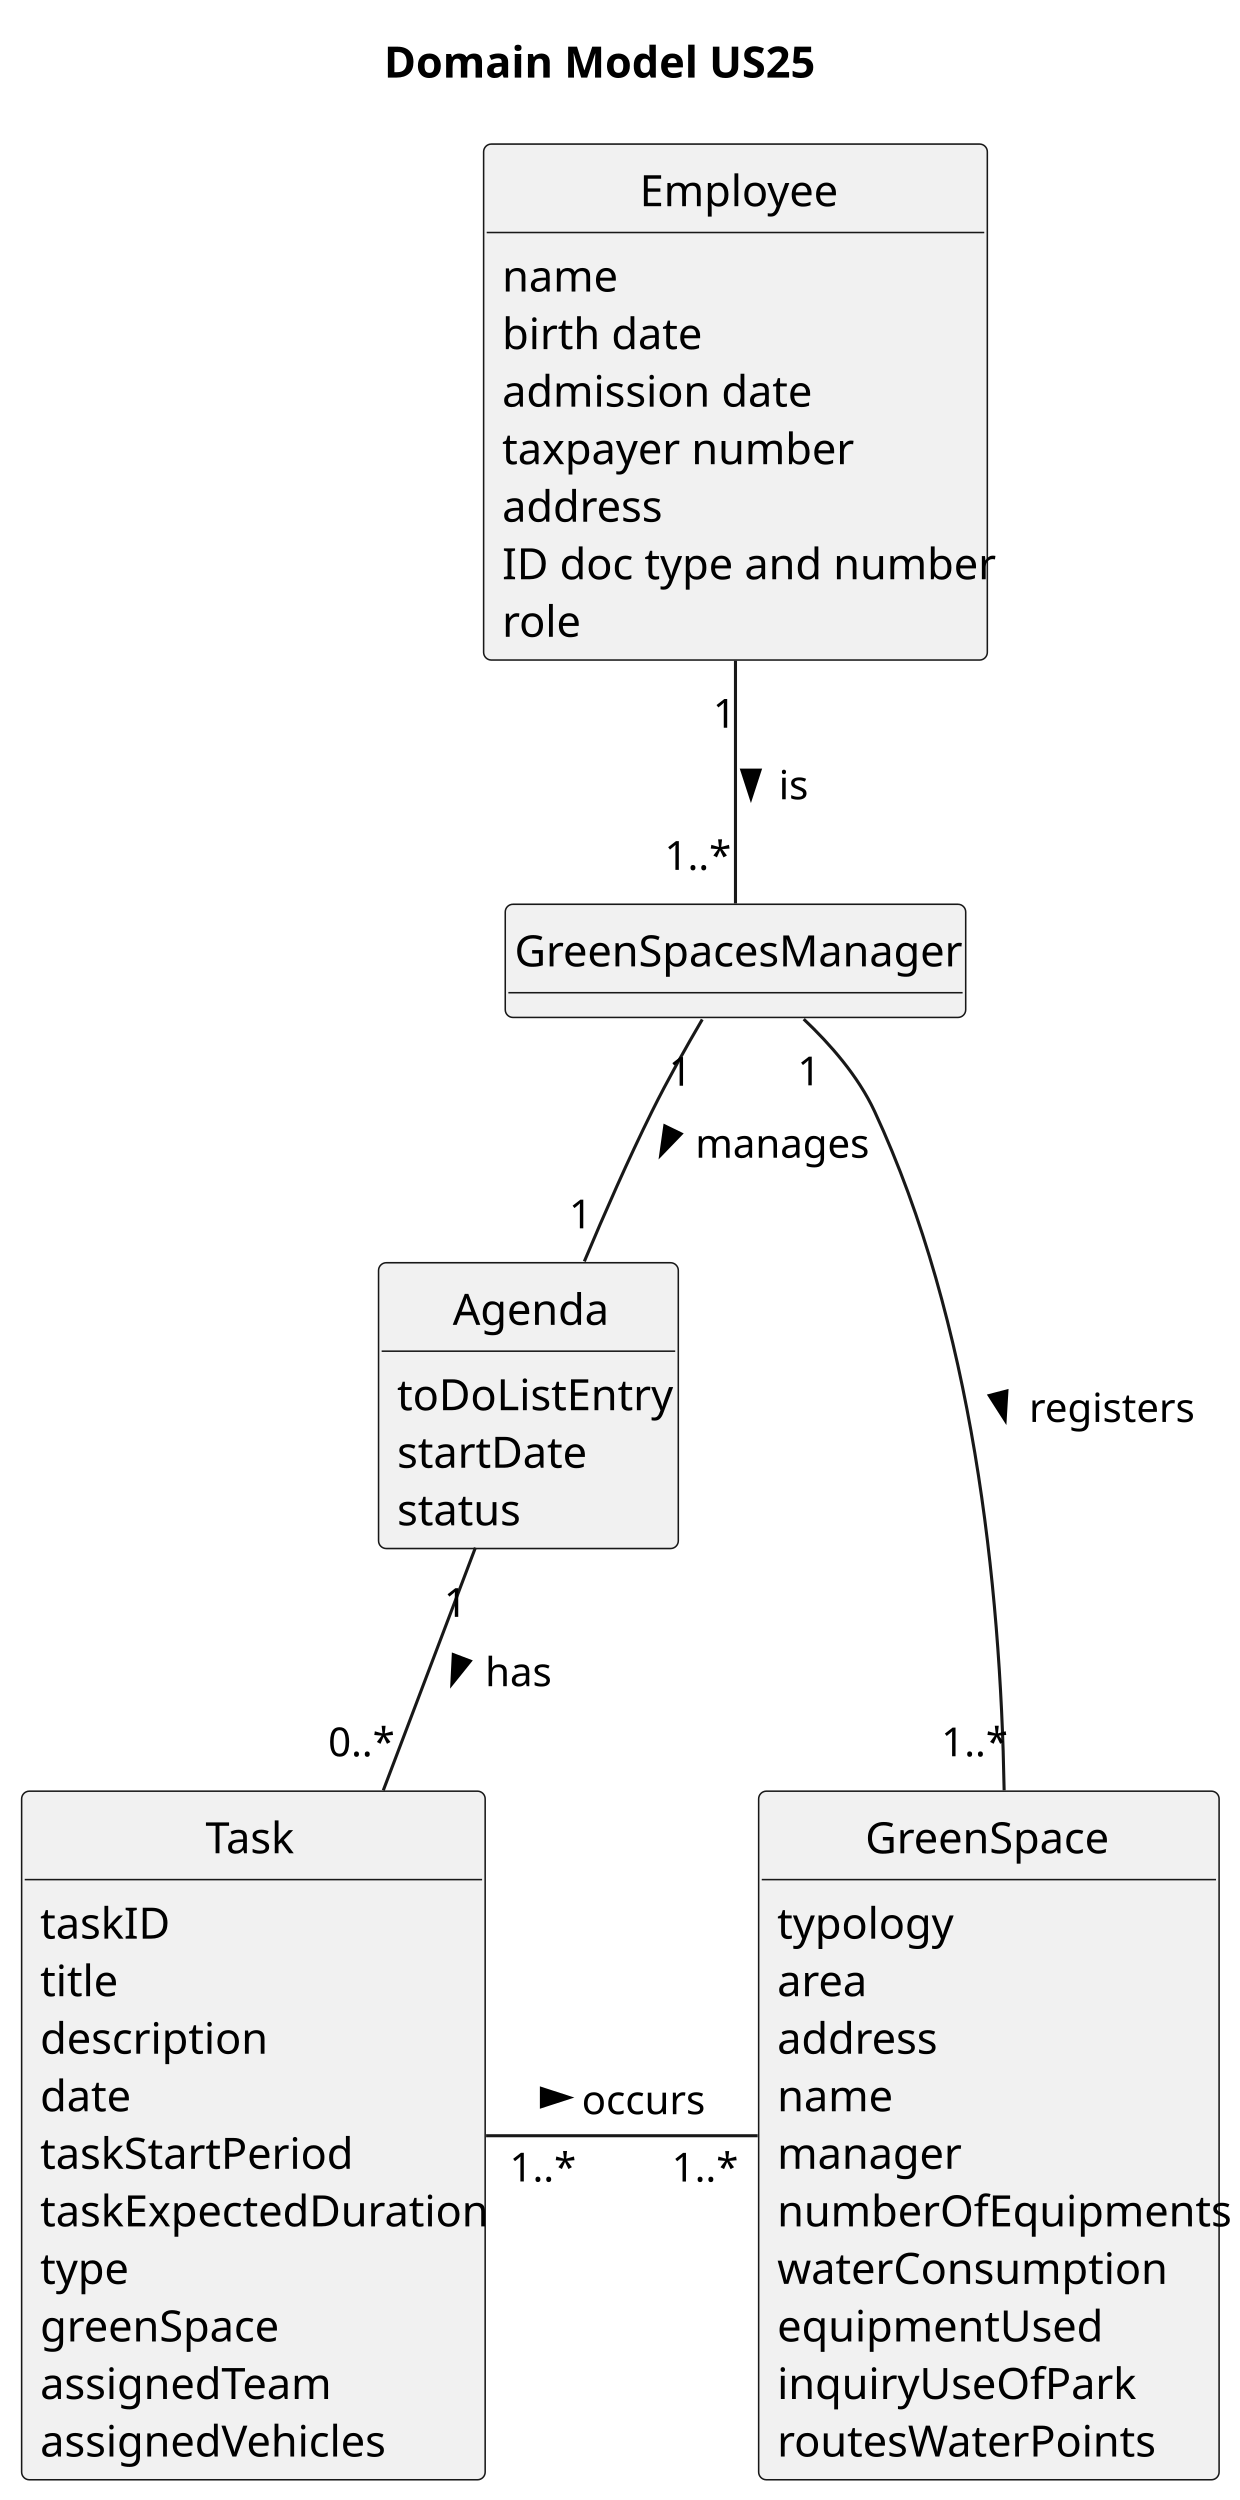
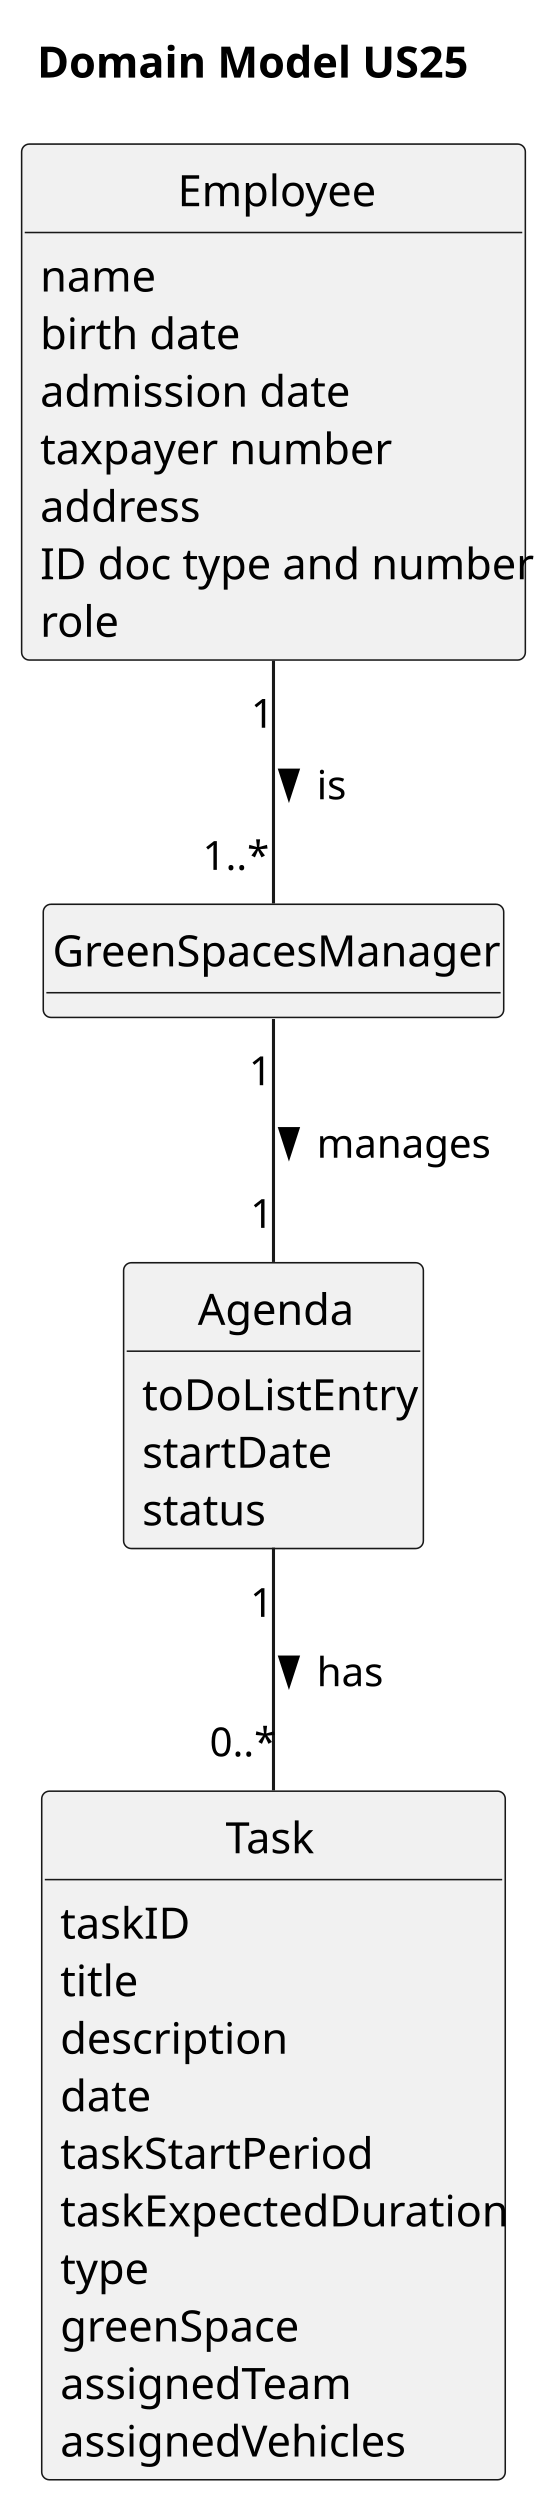
- <svg xmlns="http://www.w3.org/2000/svg" contentStyleType="text/css" height="809px" preserveAspectRatio="none" style="width:401px;height:809px;background:#FFFFFF;" version="1.1" viewBox="0 0 401 809" width="401px" zoomAndPan="magnify">
+ <svg xmlns="http://www.w3.org/2000/svg" contentStyleType="text/css" height="809px" preserveAspectRatio="none" style="width:177px;height:809px;background:#FFFFFF;" version="1.1" viewBox="0 0 177 809" width="177px" zoomAndPan="magnify">
  <defs />
  <g>
-     <text fill="#000000" font-family="sans-serif" font-size="14" font-weight="bold" lengthAdjust="spacing" textLength="139" x="124.25" y="25.107">Domain Model US25</text>
+     <text fill="#000000" font-family="sans-serif" font-size="14" font-weight="bold" lengthAdjust="spacing" textLength="139" x="12" y="25.107">Domain Model US25</text>
    <g id="elem_Employee">
-       <rect codeLine="16" fill="#F1F1F1" height="166.969" id="Employee" rx="2.5" ry="2.5" style="stroke:#181818;stroke-width:0.5;" width="163" x="156.5" y="46.621" />
-       <text fill="#000000" font-family="sans-serif" font-size="14" lengthAdjust="spacing" textLength="62" x="207" y="66.728">Employee</text>
-       <line style="stroke:#181818;stroke-width:0.5;" x1="157.5" x2="318.5" y1="75.242" y2="75.242" />
-       <text fill="#000000" font-family="sans-serif" font-size="14" lengthAdjust="spacing" textLength="35" x="162.5" y="94.35">name</text>
-       <text fill="#000000" font-family="sans-serif" font-size="14" lengthAdjust="spacing" textLength="60" x="162.5" y="112.971">birth date</text>
-       <text fill="#000000" font-family="sans-serif" font-size="14" lengthAdjust="spacing" textLength="95" x="162.5" y="131.592">admission date</text>
-       <text fill="#000000" font-family="sans-serif" font-size="14" lengthAdjust="spacing" textLength="106" x="162.5" y="150.213">taxpayer number</text>
-       <text fill="#000000" font-family="sans-serif" font-size="14" lengthAdjust="spacing" textLength="51" x="162.5" y="168.834">address</text>
-       <text fill="#000000" font-family="sans-serif" font-size="14" lengthAdjust="spacing" textLength="151" x="162.5" y="187.455">ID doc type and number</text>
-       <text fill="#000000" font-family="sans-serif" font-size="14" lengthAdjust="spacing" textLength="24" x="162.5" y="206.076">role</text>
+       <rect codeLine="16" fill="#F1F1F1" height="166.969" id="Employee" rx="2.5" ry="2.5" style="stroke:#181818;stroke-width:0.5;" width="163" x="7" y="46.621" />
+       <text fill="#000000" font-family="sans-serif" font-size="14" lengthAdjust="spacing" textLength="62" x="57.5" y="66.728">Employee</text>
+       <line style="stroke:#181818;stroke-width:0.5;" x1="8" x2="169" y1="75.242" y2="75.242" />
+       <text fill="#000000" font-family="sans-serif" font-size="14" lengthAdjust="spacing" textLength="35" x="13" y="94.35">name</text>
+       <text fill="#000000" font-family="sans-serif" font-size="14" lengthAdjust="spacing" textLength="60" x="13" y="112.971">birth date</text>
+       <text fill="#000000" font-family="sans-serif" font-size="14" lengthAdjust="spacing" textLength="95" x="13" y="131.592">admission date</text>
+       <text fill="#000000" font-family="sans-serif" font-size="14" lengthAdjust="spacing" textLength="106" x="13" y="150.213">taxpayer number</text>
+       <text fill="#000000" font-family="sans-serif" font-size="14" lengthAdjust="spacing" textLength="51" x="13" y="168.834">address</text>
+       <text fill="#000000" font-family="sans-serif" font-size="14" lengthAdjust="spacing" textLength="151" x="13" y="187.455">ID doc type and number</text>
+       <text fill="#000000" font-family="sans-serif" font-size="14" lengthAdjust="spacing" textLength="24" x="13" y="206.076">role</text>
    </g>
    <g id="elem_Task">
-       <rect codeLine="27" fill="#F1F1F1" height="222.832" id="Task" rx="2.5" ry="2.5" style="stroke:#181818;stroke-width:0.5;" width="150" x="7" y="579.621" />
-       <text fill="#000000" font-family="sans-serif" font-size="14" lengthAdjust="spacing" textLength="31" x="66.5" y="599.729">Task</text>
-       <line style="stroke:#181818;stroke-width:0.5;" x1="8" x2="156" y1="608.242" y2="608.242" />
-       <text fill="#000000" font-family="sans-serif" font-size="14" lengthAdjust="spacing" textLength="39" x="13" y="627.35">taskID</text>
-       <text fill="#000000" font-family="sans-serif" font-size="14" lengthAdjust="spacing" textLength="22" x="13" y="645.971">title</text>
-       <text fill="#000000" font-family="sans-serif" font-size="14" lengthAdjust="spacing" textLength="69" x="13" y="664.592">description</text>
-       <text fill="#000000" font-family="sans-serif" font-size="14" lengthAdjust="spacing" textLength="28" x="13" y="683.213">date</text>
-       <text fill="#000000" font-family="sans-serif" font-size="14" lengthAdjust="spacing" textLength="97" x="13" y="701.834">taskStartPeriod</text>
-       <text fill="#000000" font-family="sans-serif" font-size="14" lengthAdjust="spacing" textLength="138" x="13" y="720.455">taskExpectedDuration</text>
-       <text fill="#000000" font-family="sans-serif" font-size="14" lengthAdjust="spacing" textLength="27" x="13" y="739.076">type</text>
-       <text fill="#000000" font-family="sans-serif" font-size="14" lengthAdjust="spacing" textLength="77" x="13" y="757.697">greenSpace</text>
-       <text fill="#000000" font-family="sans-serif" font-size="14" lengthAdjust="spacing" textLength="93" x="13" y="776.318">assignedTeam</text>
-       <text fill="#000000" font-family="sans-serif" font-size="14" lengthAdjust="spacing" textLength="110" x="13" y="794.939">assignedVehicles</text>
+       <rect codeLine="27" fill="#F1F1F1" height="222.832" id="Task" rx="2.5" ry="2.5" style="stroke:#181818;stroke-width:0.5;" width="150" x="13.5" y="579.621" />
+       <text fill="#000000" font-family="sans-serif" font-size="14" lengthAdjust="spacing" textLength="31" x="73" y="599.729">Task</text>
+       <line style="stroke:#181818;stroke-width:0.5;" x1="14.5" x2="162.5" y1="608.242" y2="608.242" />
+       <text fill="#000000" font-family="sans-serif" font-size="14" lengthAdjust="spacing" textLength="39" x="19.5" y="627.35">taskID</text>
+       <text fill="#000000" font-family="sans-serif" font-size="14" lengthAdjust="spacing" textLength="22" x="19.5" y="645.971">title</text>
+       <text fill="#000000" font-family="sans-serif" font-size="14" lengthAdjust="spacing" textLength="69" x="19.5" y="664.592">description</text>
+       <text fill="#000000" font-family="sans-serif" font-size="14" lengthAdjust="spacing" textLength="28" x="19.5" y="683.213">date</text>
+       <text fill="#000000" font-family="sans-serif" font-size="14" lengthAdjust="spacing" textLength="97" x="19.5" y="701.834">taskStartPeriod</text>
+       <text fill="#000000" font-family="sans-serif" font-size="14" lengthAdjust="spacing" textLength="138" x="19.5" y="720.455">taskExpectedDuration</text>
+       <text fill="#000000" font-family="sans-serif" font-size="14" lengthAdjust="spacing" textLength="27" x="19.5" y="739.076">type</text>
+       <text fill="#000000" font-family="sans-serif" font-size="14" lengthAdjust="spacing" textLength="77" x="19.5" y="757.697">greenSpace</text>
+       <text fill="#000000" font-family="sans-serif" font-size="14" lengthAdjust="spacing" textLength="93" x="19.5" y="776.318">assignedTeam</text>
+       <text fill="#000000" font-family="sans-serif" font-size="14" lengthAdjust="spacing" textLength="110" x="19.5" y="794.939">assignedVehicles</text>
    </g>
    <g id="elem_GreenSpacesManager">
-       <rect codeLine="39" fill="#F1F1F1" height="36.621" id="GreenSpacesManager" rx="2.5" ry="2.5" style="stroke:#181818;stroke-width:0.5;" width="149" x="163.5" y="292.621" />
-       <text fill="#000000" font-family="sans-serif" font-size="14" lengthAdjust="spacing" textLength="143" x="166.5" y="312.728">GreenSpacesManager</text>
-       <line style="stroke:#181818;stroke-width:0.5;" x1="164.5" x2="311.5" y1="321.242" y2="321.242" />
-     </g>
-     <g id="elem_GreenSpace">
-       <rect codeLine="42" fill="#F1F1F1" height="222.832" id="GreenSpace" rx="2.5" ry="2.5" style="stroke:#181818;stroke-width:0.5;" width="149" x="245.5" y="579.621" />
-       <text fill="#000000" font-family="sans-serif" font-size="14" lengthAdjust="spacing" textLength="80" x="280" y="599.729">GreenSpace</text>
-       <line style="stroke:#181818;stroke-width:0.5;" x1="246.5" x2="393.5" y1="608.242" y2="608.242" />
-       <text fill="#000000" font-family="sans-serif" font-size="14" lengthAdjust="spacing" textLength="53" x="251.5" y="627.35">typology</text>
-       <text fill="#000000" font-family="sans-serif" font-size="14" lengthAdjust="spacing" textLength="29" x="251.5" y="645.971">area</text>
-       <text fill="#000000" font-family="sans-serif" font-size="14" lengthAdjust="spacing" textLength="51" x="251.5" y="664.592">address</text>
-       <text fill="#000000" font-family="sans-serif" font-size="14" lengthAdjust="spacing" textLength="35" x="251.5" y="683.213">name</text>
-       <text fill="#000000" font-family="sans-serif" font-size="14" lengthAdjust="spacing" textLength="56" x="251.5" y="701.834">manager</text>
-       <text fill="#000000" font-family="sans-serif" font-size="14" lengthAdjust="spacing" textLength="137" x="251.5" y="720.455">numberOfEquipments</text>
-       <text fill="#000000" font-family="sans-serif" font-size="14" lengthAdjust="spacing" textLength="117" x="251.5" y="739.076">waterConsumption</text>
-       <text fill="#000000" font-family="sans-serif" font-size="14" lengthAdjust="spacing" textLength="98" x="251.5" y="757.697">equipmentUsed</text>
-       <text fill="#000000" font-family="sans-serif" font-size="14" lengthAdjust="spacing" textLength="110" x="251.5" y="776.318">inquiryUseOfPark</text>
-       <text fill="#000000" font-family="sans-serif" font-size="14" lengthAdjust="spacing" textLength="117" x="251.5" y="794.939">routesWaterPoints</text>
+       <rect codeLine="39" fill="#F1F1F1" height="36.621" id="GreenSpacesManager" rx="2.5" ry="2.5" style="stroke:#181818;stroke-width:0.5;" width="149" x="14" y="292.621" />
+       <text fill="#000000" font-family="sans-serif" font-size="14" lengthAdjust="spacing" textLength="143" x="17" y="312.728">GreenSpacesManager</text>
+       <line style="stroke:#181818;stroke-width:0.5;" x1="15" x2="162" y1="321.242" y2="321.242" />
    </g>
    <g id="elem_Agenda">
-       <rect codeLine="54" fill="#F1F1F1" height="92.484" id="Agenda" rx="2.5" ry="2.5" style="stroke:#181818;stroke-width:0.5;" width="97" x="122.5" y="408.621" />
-       <text fill="#000000" font-family="sans-serif" font-size="14" lengthAdjust="spacing" textLength="49" x="146.5" y="428.728">Agenda</text>
-       <line style="stroke:#181818;stroke-width:0.5;" x1="123.5" x2="218.5" y1="437.242" y2="437.242" />
-       <text fill="#000000" font-family="sans-serif" font-size="14" lengthAdjust="spacing" textLength="85" x="128.5" y="456.35">toDoListEntry</text>
-       <text fill="#000000" font-family="sans-serif" font-size="14" lengthAdjust="spacing" textLength="58" x="128.5" y="474.971">startDate</text>
-       <text fill="#000000" font-family="sans-serif" font-size="14" lengthAdjust="spacing" textLength="38" x="128.5" y="493.592">status</text>
+       <rect codeLine="42" fill="#F1F1F1" height="92.484" id="Agenda" rx="2.5" ry="2.5" style="stroke:#181818;stroke-width:0.5;" width="97" x="40" y="408.621" />
+       <text fill="#000000" font-family="sans-serif" font-size="14" lengthAdjust="spacing" textLength="49" x="64" y="428.728">Agenda</text>
+       <line style="stroke:#181818;stroke-width:0.5;" x1="41" x2="136" y1="437.242" y2="437.242" />
+       <text fill="#000000" font-family="sans-serif" font-size="14" lengthAdjust="spacing" textLength="85" x="46" y="456.35">toDoListEntry</text>
+       <text fill="#000000" font-family="sans-serif" font-size="14" lengthAdjust="spacing" textLength="58" x="46" y="474.971">startDate</text>
+       <text fill="#000000" font-family="sans-serif" font-size="14" lengthAdjust="spacing" textLength="38" x="46" y="493.592">status</text>
    </g>
    <g id="link_Employee_GreenSpacesManager">
-       <path codeLine="59" d="M238,213.811 C238,243.301 238,273.791 238,292.361 " fill="none" id="Employee-GreenSpacesManager" style="stroke:#181818;stroke-width:1.0;" />
-       <polygon fill="#000000" points="243,258.267,245.939,249.221,240.061,249.221,243,258.267" style="stroke:#000000;stroke-width:1.0;" />
-       <text fill="#000000" font-family="sans-serif" font-size="13" lengthAdjust="spacing" textLength="10" x="252" y="258.649">is</text>
-       <text fill="#000000" font-family="sans-serif" font-size="13" lengthAdjust="spacing" textLength="7" x="230.71" y="235.487">1</text>
-       <text fill="#000000" font-family="sans-serif" font-size="13" lengthAdjust="spacing" textLength="20" x="215.062" y="281.48">1..*</text>
+       <path codeLine="47" d="M88.5,213.811 C88.5,243.301 88.5,273.791 88.5,292.361 " fill="none" id="Employee-GreenSpacesManager" style="stroke:#181818;stroke-width:1.0;" />
+       <polygon fill="#000000" points="93.5,258.267,96.439,249.221,90.561,249.221,93.5,258.267" style="stroke:#000000;stroke-width:1.0;" />
+       <text fill="#000000" font-family="sans-serif" font-size="13" lengthAdjust="spacing" textLength="10" x="102.5" y="258.649">is</text>
+       <text fill="#000000" font-family="sans-serif" font-size="13" lengthAdjust="spacing" textLength="7" x="81.21" y="235.487">1</text>
+       <text fill="#000000" font-family="sans-serif" font-size="13" lengthAdjust="spacing" textLength="20" x="65.562" y="281.48">1..*</text>
    </g>
    <g id="link_GreenSpacesManager_Agenda">
-       <path codeLine="60" d="M227.25,329.901 C222.09,338.711 215.97,349.591 211,359.621 C203.29,375.201 195.62,392.621 189.09,408.201 " fill="none" id="GreenSpacesManager-Agenda" style="stroke:#181818;stroke-width:1.0;" />
-       <polygon fill="#000000" points="213.81,373.761,220.414,366.918,215.13,364.343,213.81,373.761" style="stroke:#000000;stroke-width:1.0;" />
-       <text fill="#000000" font-family="sans-serif" font-size="13" lengthAdjust="spacing" textLength="53" x="225" y="374.649">manages</text>
-       <text fill="#000000" font-family="sans-serif" font-size="13" lengthAdjust="spacing" textLength="7" x="216.42" y="351.351">1</text>
-       <text fill="#000000" font-family="sans-serif" font-size="13" lengthAdjust="spacing" textLength="7" x="184.142" y="397.493">1</text>
-     </g>
-     <g id="link_GreenSpacesManager_GreenSpace">
-       <path codeLine="61" d="M260.08,329.791 C268.69,337.921 277.74,348.291 283,359.621 C314.81,428.081 323.78,512.831 324.94,579.361 " fill="none" id="GreenSpacesManager-GreenSpace" style="stroke:#181818;stroke-width:1.0;" />
-       <polygon fill="#000000" points="325.258,459.606,325.827,450.112,320.138,451.591,325.258,459.606" style="stroke:#000000;stroke-width:1.0;" />
-       <text fill="#000000" font-family="sans-serif" font-size="13" lengthAdjust="spacing" textLength="50" x="333" y="460.149">registers</text>
-       <text fill="#000000" font-family="sans-serif" font-size="13" lengthAdjust="spacing" textLength="7" x="258.073" y="351.211">1</text>
-       <text fill="#000000" font-family="sans-serif" font-size="13" lengthAdjust="spacing" textLength="20" x="304.6" y="568.325">1..*</text>
+       <path codeLine="48" d="M88.5,329.751 C88.5,349.311 88.5,381.631 88.5,408.361 " fill="none" id="GreenSpacesManager-Agenda" style="stroke:#181818;stroke-width:1.0;" />
+       <polygon fill="#000000" points="93.5,374.267,96.439,365.221,90.561,365.221,93.5,374.267" style="stroke:#000000;stroke-width:1.0;" />
+       <text fill="#000000" font-family="sans-serif" font-size="13" lengthAdjust="spacing" textLength="53" x="102.5" y="374.649">manages</text>
+       <text fill="#000000" font-family="sans-serif" font-size="13" lengthAdjust="spacing" textLength="7" x="80.559" y="351.161">1</text>
+       <text fill="#000000" font-family="sans-serif" font-size="13" lengthAdjust="spacing" textLength="7" x="80.986" y="397.332">1</text>
    </g>
    <g id="link_Agenda_Task">
-       <path codeLine="62" d="M153.84,500.831 C145.3,523.331 134.58,551.591 124.03,579.371 " fill="none" id="Agenda-Task" style="stroke:#181818;stroke-width:1.0;" />
-       <polygon fill="#000000" points="146.226,544.941,152.183,537.528,146.688,535.442,146.226,544.941" style="stroke:#000000;stroke-width:1.0;" />
-       <text fill="#000000" font-family="sans-serif" font-size="13" lengthAdjust="spacing" textLength="21" x="157" y="545.649">has</text>
-       <text fill="#000000" font-family="sans-serif" font-size="13" lengthAdjust="spacing" textLength="7" x="143.676" y="523.222">1</text>
-       <text fill="#000000" font-family="sans-serif" font-size="13" lengthAdjust="spacing" textLength="20" x="106.182" y="568.336">0..*</text>
-     </g>
-     <g id="link_Task_GreenSpace">
-       <path codeLine="63" d="M157.3,691.121 C185.36,691.121 217.18,691.121 245.19,691.121 " fill="none" id="Task-GreenSpace" style="stroke:#181818;stroke-width:1.0;" />
-       <polygon fill="#000000" points="184.25,678.767,175.205,675.828,175.205,681.706,184.25,678.767" style="stroke:#000000;stroke-width:1.0;" />
-       <text fill="#000000" font-family="sans-serif" font-size="13" lengthAdjust="spacing" textLength="39" x="188.25" y="684.149">occurs</text>
-       <text fill="#000000" font-family="sans-serif" font-size="13" lengthAdjust="spacing" textLength="20" x="164.897" y="705.927">1..*</text>
-       <text fill="#000000" font-family="sans-serif" font-size="13" lengthAdjust="spacing" textLength="20" x="217.372" y="705.954">1..*</text>
+       <path codeLine="50" d="M88.5,500.831 C88.5,523.331 88.5,551.591 88.5,579.371 " fill="none" id="Agenda-Task" style="stroke:#181818;stroke-width:1.0;" />
+       <polygon fill="#000000" points="93.5,545.267,96.439,536.221,90.561,536.221,93.5,545.267" style="stroke:#000000;stroke-width:1.0;" />
+       <text fill="#000000" font-family="sans-serif" font-size="13" lengthAdjust="spacing" textLength="21" x="102.5" y="545.649">has</text>
+       <text fill="#000000" font-family="sans-serif" font-size="13" lengthAdjust="spacing" textLength="7" x="80.964" y="523.222">1</text>
+       <text fill="#000000" font-family="sans-serif" font-size="13" lengthAdjust="spacing" textLength="20" x="67.828" y="568.336">0..*</text>
    </g>
  </g>
</svg>
